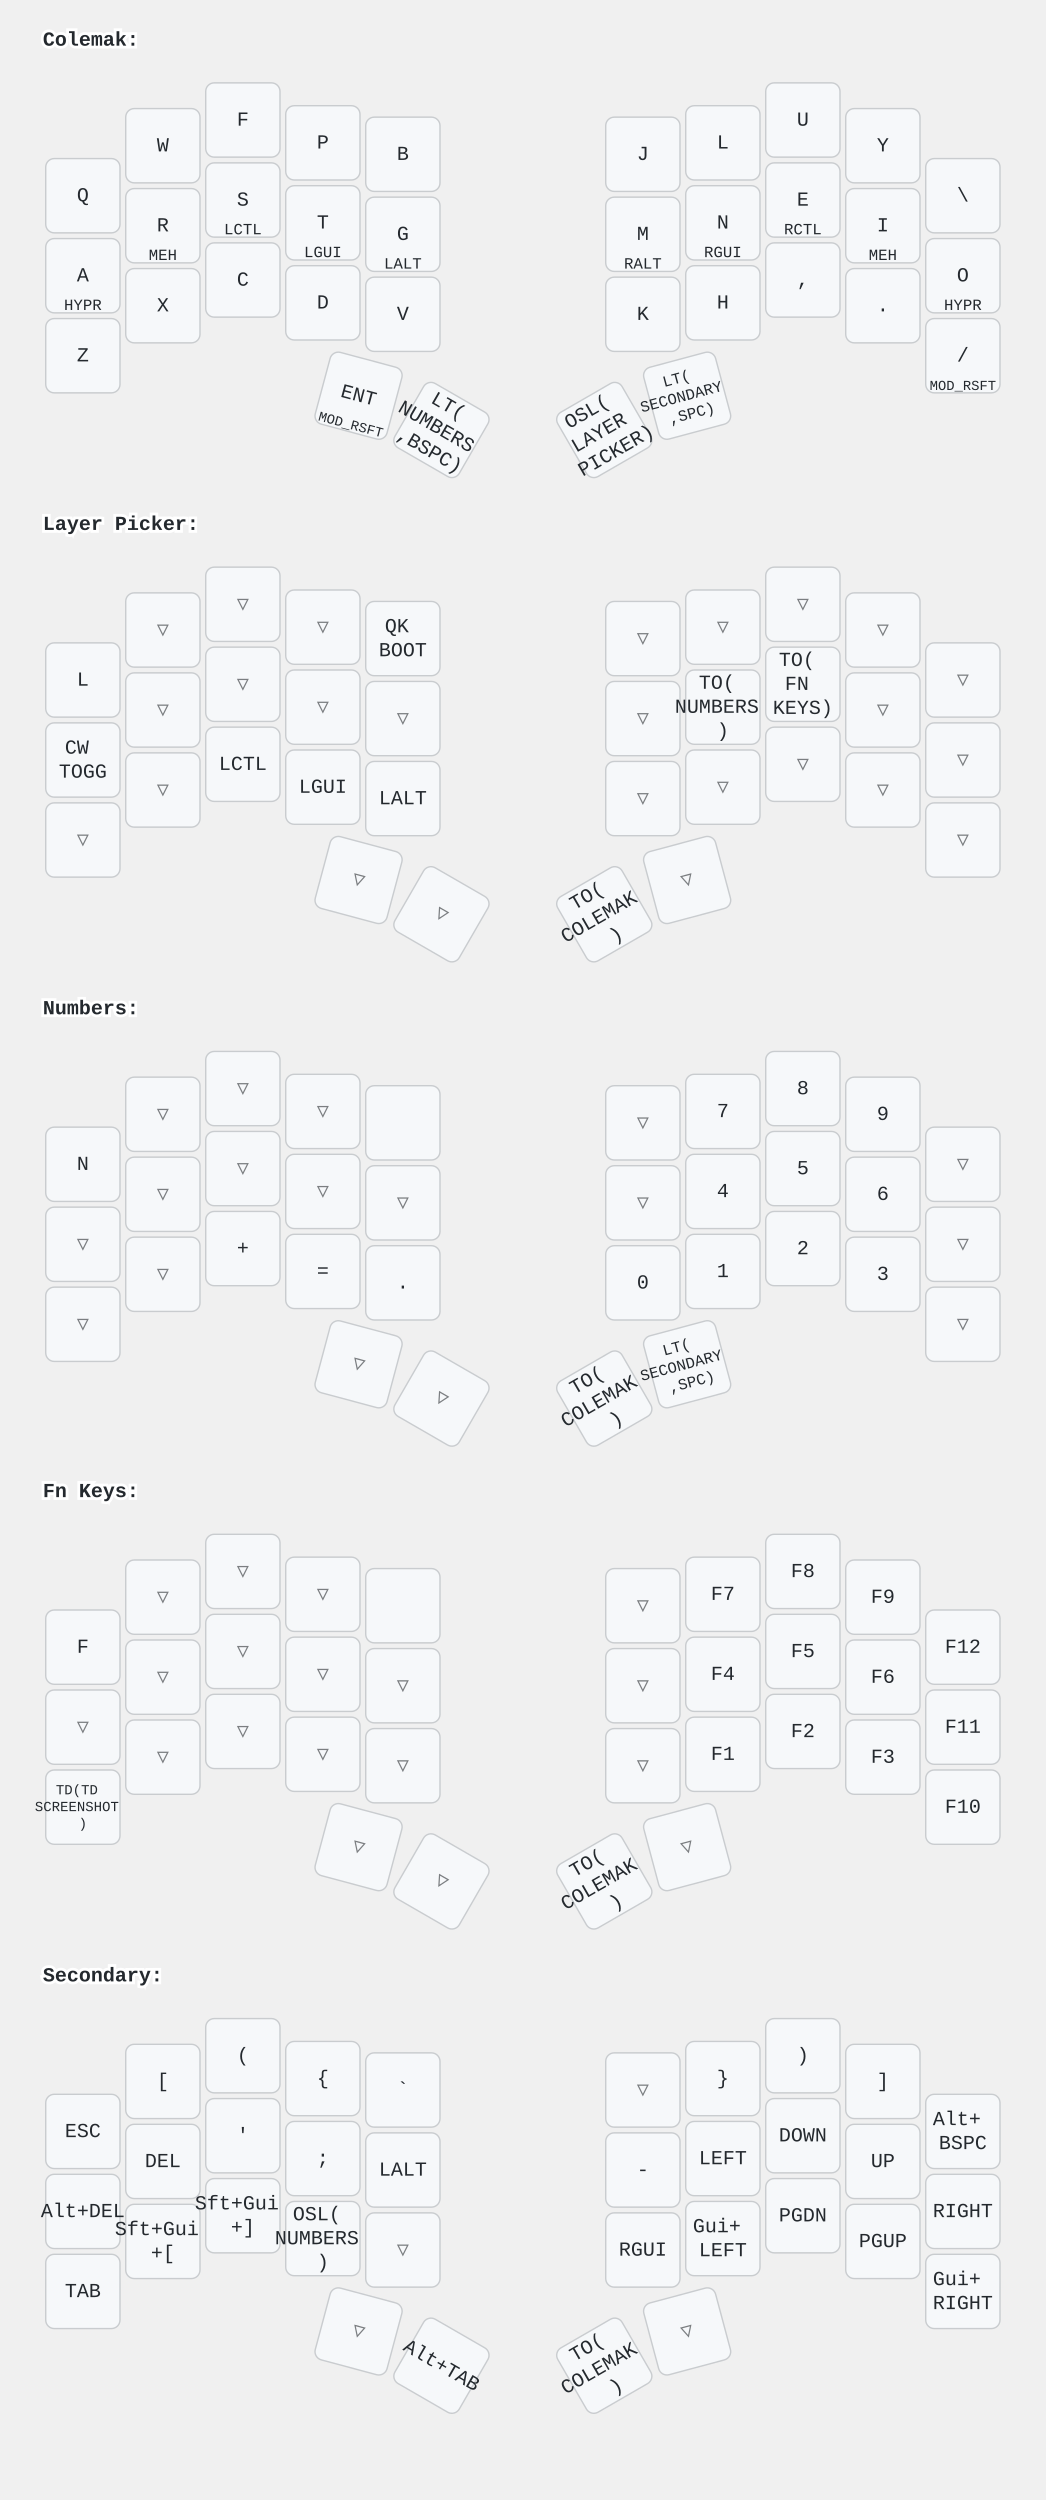
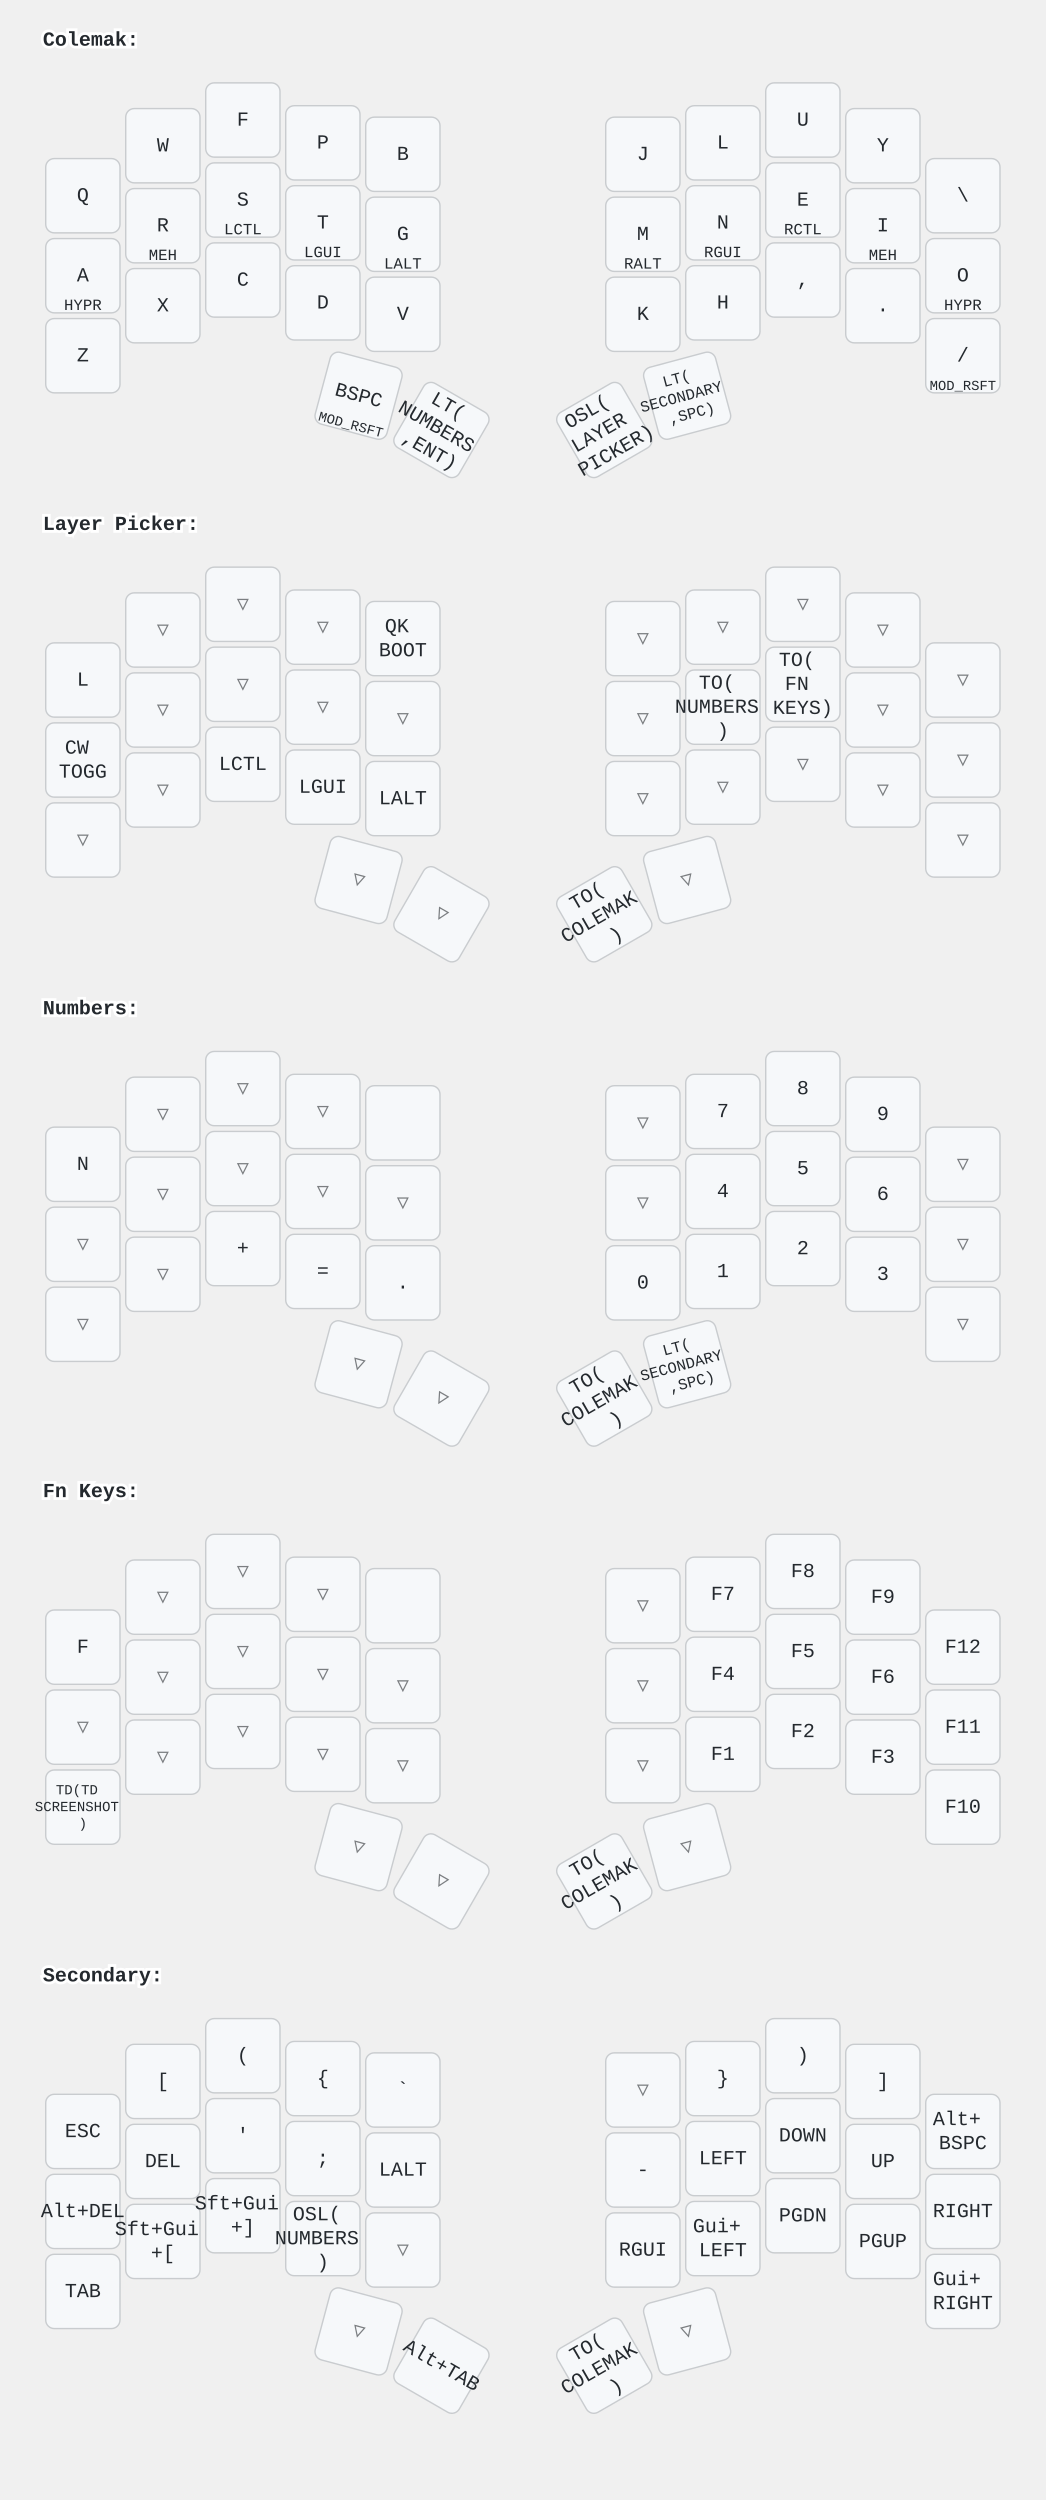
<svg xmlns="http://www.w3.org/2000/svg" width="732" height="1750" viewBox="0 0 732 1750" class="keymap">
  <style>/* inherit to force styles through use tags */
svg path {
    fill: inherit;
}

/* font and background color specifications */
svg.keymap {
    font-family: SFMono-Regular,Consolas,Liberation Mono,Menlo,monospace;
    font-size: 14px;
    font-kerning: normal;
    text-rendering: optimizeLegibility;
    fill: #24292e;
}

/* default key styling */
rect.key {
    fill: #f6f8fa;
}

rect.key, rect.combo {
    stroke: #c9cccf;
    stroke-width: 1;
}

/* default key side styling, only used is draw_key_sides is set */
rect.side {
    filter: brightness(90%);
}

/* color accent for combo boxes */
rect.combo, rect.combo-separate {
    fill: #cdf;
}

/* color accent for held keys */
rect.held, rect.combo.held {
    fill: #fdd;
}

/* color accent for ghost (optional) keys */
rect.ghost, rect.combo.ghost {
    stroke-dasharray: 4, 4;
    stroke-width: 2;
}

text {
    text-anchor: middle;
    dominant-baseline: middle;
}

/* styling for layer labels */
text.label {
    font-weight: bold;
    text-anchor: start;
    stroke: white;
    stroke-width: 4;
    paint-order: stroke;
}

/* styling for optional footer */
text.footer {
    text-anchor: end;
    dominant-baseline: auto;
    stroke: white;
    stroke-width: 4;
    paint-order: stroke;
}

/* styling for combo tap, and key non-tap label text */
text.combo, text.hold, text.shifted, text.left, text.right {
    font-size: 11px;
}

text.hold {
    text-anchor: middle;
    dominant-baseline: auto;
}

text.shifted {
    text-anchor: middle;
    dominant-baseline: hanging;
}

text.left {
    text-anchor: start;
}

text.right {
    text-anchor: end;
}

text.layer-activator {
    text-decoration: underline;
}

/* styling for hold/shifted label text in combo box */
text.combo.hold, text.combo.shifted, text.combo.left, text.combo.right {
    font-size: 8px;
}

/* lighter symbol for transparent keys */
text.trans {
    fill: #7b7e81;
}

/* styling for combo dendrons */
path.combo {
    stroke-width: 1;
    stroke: gray;
    fill: none;
}

/* Start Tabler Icons Cleanup */
/* cannot use height/width with glyphs */
.icon-tabler &gt; path {
    fill: inherit;
    stroke: inherit;
    stroke-width: 2;
}
/* hide tabler's default box */
.icon-tabler &gt; path[stroke="none"][fill="none"] {
    visibility: hidden;
}
/* End Tabler Icons Cleanup */
</style>
  <g transform="translate(30, 0)" class="layer-Colemak">
    <text x="0" y="28" class="label" id="Colemak">Colemak:</text>
    <g transform="translate(0, 56)">
      <g transform="translate(28, 81)" class="key keypos-0">
        <rect rx="6" ry="6" x="-26" y="-26" width="52" height="52" class="key" />
        <text x="0" y="0" class="key tap">Q</text>
      </g>
      <g transform="translate(84, 46)" class="key keypos-1">
        <rect rx="6" ry="6" x="-26" y="-26" width="52" height="52" class="key" />
        <text x="0" y="0" class="key tap">W</text>
      </g>
      <g transform="translate(140, 28)" class="key keypos-2">
        <rect rx="6" ry="6" x="-26" y="-26" width="52" height="52" class="key" />
        <text x="0" y="0" class="key tap">F</text>
      </g>
      <g transform="translate(196, 44)" class="key keypos-3">
        <rect rx="6" ry="6" x="-26" y="-26" width="52" height="52" class="key" />
        <text x="0" y="0" class="key tap">P</text>
      </g>
      <g transform="translate(252, 52)" class="key keypos-4">
        <rect rx="6" ry="6" x="-26" y="-26" width="52" height="52" class="key" />
        <text x="0" y="0" class="key tap">B</text>
      </g>
      <g transform="translate(420, 52)" class="key keypos-5">
        <rect rx="6" ry="6" x="-26" y="-26" width="52" height="52" class="key" />
        <text x="0" y="0" class="key tap">J</text>
      </g>
      <g transform="translate(476, 44)" class="key keypos-6">
        <rect rx="6" ry="6" x="-26" y="-26" width="52" height="52" class="key" />
        <text x="0" y="0" class="key tap">L</text>
      </g>
      <g transform="translate(532, 28)" class="key keypos-7">
        <rect rx="6" ry="6" x="-26" y="-26" width="52" height="52" class="key" />
        <text x="0" y="0" class="key tap">U</text>
      </g>
      <g transform="translate(588, 46)" class="key keypos-8">
        <rect rx="6" ry="6" x="-26" y="-26" width="52" height="52" class="key" />
        <text x="0" y="0" class="key tap">Y</text>
      </g>
      <g transform="translate(644, 81)" class="key keypos-9">
        <rect rx="6" ry="6" x="-26" y="-26" width="52" height="52" class="key" />
        <text x="0" y="0" class="key tap">\</text>
      </g>
      <g transform="translate(28, 137)" class="key keypos-10">
        <rect rx="6" ry="6" x="-26" y="-26" width="52" height="52" class="key" />
        <text x="0" y="0" class="key tap">A</text>
        <text x="0" y="24" class="key hold">HYPR</text>
      </g>
      <g transform="translate(84, 102)" class="key keypos-11">
        <rect rx="6" ry="6" x="-26" y="-26" width="52" height="52" class="key" />
        <text x="0" y="0" class="key tap">R</text>
        <text x="0" y="24" class="key hold">MEH</text>
      </g>
      <g transform="translate(140, 84)" class="key keypos-12">
        <rect rx="6" ry="6" x="-26" y="-26" width="52" height="52" class="key" />
        <text x="0" y="0" class="key tap">S</text>
        <text x="0" y="24" class="key hold">LCTL</text>
      </g>
      <g transform="translate(196, 100)" class="key keypos-13">
        <rect rx="6" ry="6" x="-26" y="-26" width="52" height="52" class="key" />
        <text x="0" y="0" class="key tap">T</text>
        <text x="0" y="24" class="key hold">LGUI</text>
      </g>
      <g transform="translate(252, 108)" class="key keypos-14">
        <rect rx="6" ry="6" x="-26" y="-26" width="52" height="52" class="key" />
        <text x="0" y="0" class="key tap">G</text>
        <text x="0" y="24" class="key hold">LALT</text>
      </g>
      <g transform="translate(420, 108)" class="key keypos-15">
        <rect rx="6" ry="6" x="-26" y="-26" width="52" height="52" class="key" />
        <text x="0" y="0" class="key tap">M</text>
        <text x="0" y="24" class="key hold">RALT</text>
      </g>
      <g transform="translate(476, 100)" class="key keypos-16">
        <rect rx="6" ry="6" x="-26" y="-26" width="52" height="52" class="key" />
        <text x="0" y="0" class="key tap">N</text>
        <text x="0" y="24" class="key hold">RGUI</text>
      </g>
      <g transform="translate(532, 84)" class="key keypos-17">
        <rect rx="6" ry="6" x="-26" y="-26" width="52" height="52" class="key" />
        <text x="0" y="0" class="key tap">E</text>
        <text x="0" y="24" class="key hold">RCTL</text>
      </g>
      <g transform="translate(588, 102)" class="key keypos-18">
        <rect rx="6" ry="6" x="-26" y="-26" width="52" height="52" class="key" />
        <text x="0" y="0" class="key tap">I</text>
        <text x="0" y="24" class="key hold">MEH</text>
      </g>
      <g transform="translate(644, 137)" class="key keypos-19">
        <rect rx="6" ry="6" x="-26" y="-26" width="52" height="52" class="key" />
        <text x="0" y="0" class="key tap">O</text>
        <text x="0" y="24" class="key hold">HYPR</text>
      </g>
      <g transform="translate(28, 193)" class="key keypos-20">
        <rect rx="6" ry="6" x="-26" y="-26" width="52" height="52" class="key" />
        <text x="0" y="0" class="key tap">Z</text>
      </g>
      <g transform="translate(84, 158)" class="key keypos-21">
        <rect rx="6" ry="6" x="-26" y="-26" width="52" height="52" class="key" />
        <text x="0" y="0" class="key tap">X</text>
      </g>
      <g transform="translate(140, 140)" class="key keypos-22">
        <rect rx="6" ry="6" x="-26" y="-26" width="52" height="52" class="key" />
        <text x="0" y="0" class="key tap">C</text>
      </g>
      <g transform="translate(196, 156)" class="key keypos-23">
        <rect rx="6" ry="6" x="-26" y="-26" width="52" height="52" class="key" />
        <text x="0" y="0" class="key tap">D</text>
      </g>
      <g transform="translate(252, 164)" class="key keypos-24">
        <rect rx="6" ry="6" x="-26" y="-26" width="52" height="52" class="key" />
        <text x="0" y="0" class="key tap">V</text>
      </g>
      <g transform="translate(420, 164)" class="key keypos-25">
        <rect rx="6" ry="6" x="-26" y="-26" width="52" height="52" class="key" />
        <text x="0" y="0" class="key tap">K</text>
      </g>
      <g transform="translate(476, 156)" class="key keypos-26">
        <rect rx="6" ry="6" x="-26" y="-26" width="52" height="52" class="key" />
        <text x="0" y="0" class="key tap">H</text>
      </g>
      <g transform="translate(532, 140)" class="key keypos-27">
        <rect rx="6" ry="6" x="-26" y="-26" width="52" height="52" class="key" />
        <text x="0" y="0" class="key tap">,</text>
      </g>
      <g transform="translate(588, 158)" class="key keypos-28">
        <rect rx="6" ry="6" x="-26" y="-26" width="52" height="52" class="key" />
        <text x="0" y="0" class="key tap">.</text>
      </g>
      <g transform="translate(644, 193)" class="key keypos-29">
        <rect rx="6" ry="6" x="-26" y="-26" width="52" height="52" class="key" />
        <text x="0" y="0" class="key tap">/</text>
        <text x="0" y="24" class="key hold">
          <tspan style="font-size: 88%">MOD_RSFT</tspan>
        </text>
      </g>
      <g transform="translate(221, 221) rotate(15.0)" class="key keypos-30">
        <rect rx="6" ry="6" x="-26" y="-26" width="52" height="52" class="key" />
-         <text x="0" y="0" class="key tap">ENT</text>
+         <text x="0" y="0" class="key tap">BSPC</text>
        <text x="0" y="24" class="key hold">
          <tspan style="font-size: 88%">MOD_RSFT</tspan>
        </text>
      </g>
      <g transform="translate(279, 245) rotate(30.0)" class="key keypos-31">
        <rect rx="6" ry="6" x="-26" y="-26" width="52" height="52" class="key" />
        <text x="0" y="0" class="key tap">
          <tspan x="0" dy="-1.2em">LT(</tspan>
          <tspan x="0" dy="1.2em">NUMBERS</tspan>
-           <tspan x="0" dy="1.2em">,BSPC)</tspan>
+           <tspan x="0" dy="1.2em">,ENT)</tspan>
        </text>
      </g>
      <g transform="translate(393, 245) rotate(-30.0)" class="key keypos-32">
        <rect rx="6" ry="6" x="-26" y="-26" width="52" height="52" class="key" />
        <text x="0" y="0" class="key tap">
          <tspan x="0" dy="-1.2em">OSL(</tspan>
          <tspan x="0" dy="1.2em">LAYER</tspan>
          <tspan x="0" dy="1.2em">PICKER)</tspan>
        </text>
      </g>
      <g transform="translate(451, 221) rotate(-15.0)" class="key keypos-33">
        <rect rx="6" ry="6" x="-26" y="-26" width="52" height="52" class="key" />
        <text x="0" y="0" class="key tap">
          <tspan x="0" dy="-1.2em" style="font-size: 78%">LT(</tspan>
          <tspan x="0" dy="1.2em" style="font-size: 78%">SECONDARY</tspan>
          <tspan x="0" dy="1.2em" style="font-size: 78%">,SPC)</tspan>
        </text>
      </g>
    </g>
  </g>
  <g transform="translate(30, 339)" class="layer-Layer Picker">
    <text x="0" y="28" class="label" id="Layer-Picker">Layer Picker:</text>
    <g transform="translate(0, 56)">
      <g transform="translate(28, 81)" class="key keypos-0">
        <rect rx="6" ry="6" x="-26" y="-26" width="52" height="52" class="key" />
        <text x="0" y="0" class="key tap">L</text>
      </g>
      <g transform="translate(84, 46)" class="key trans keypos-1">
        <rect rx="6" ry="6" x="-26" y="-26" width="52" height="52" class="key trans" />
        <text x="0" y="0" class="key trans tap">▽</text>
      </g>
      <g transform="translate(140, 28)" class="key trans keypos-2">
        <rect rx="6" ry="6" x="-26" y="-26" width="52" height="52" class="key trans" />
        <text x="0" y="0" class="key trans tap">▽</text>
      </g>
      <g transform="translate(196, 44)" class="key trans keypos-3">
        <rect rx="6" ry="6" x="-26" y="-26" width="52" height="52" class="key trans" />
        <text x="0" y="0" class="key trans tap">▽</text>
      </g>
      <g transform="translate(252, 52)" class="key keypos-4">
        <rect rx="6" ry="6" x="-26" y="-26" width="52" height="52" class="key" />
        <text x="0" y="0" class="key tap">
          <tspan x="0" dy="-0.6em">QK</tspan>
          <tspan x="0" dy="1.2em">BOOT</tspan>
        </text>
      </g>
      <g transform="translate(420, 52)" class="key trans keypos-5">
        <rect rx="6" ry="6" x="-26" y="-26" width="52" height="52" class="key trans" />
        <text x="0" y="0" class="key trans tap">▽</text>
      </g>
      <g transform="translate(476, 44)" class="key trans keypos-6">
        <rect rx="6" ry="6" x="-26" y="-26" width="52" height="52" class="key trans" />
        <text x="0" y="0" class="key trans tap">▽</text>
      </g>
      <g transform="translate(532, 28)" class="key trans keypos-7">
        <rect rx="6" ry="6" x="-26" y="-26" width="52" height="52" class="key trans" />
        <text x="0" y="0" class="key trans tap">▽</text>
      </g>
      <g transform="translate(588, 46)" class="key trans keypos-8">
        <rect rx="6" ry="6" x="-26" y="-26" width="52" height="52" class="key trans" />
        <text x="0" y="0" class="key trans tap">▽</text>
      </g>
      <g transform="translate(644, 81)" class="key trans keypos-9">
        <rect rx="6" ry="6" x="-26" y="-26" width="52" height="52" class="key trans" />
        <text x="0" y="0" class="key trans tap">▽</text>
      </g>
      <g transform="translate(28, 137)" class="key keypos-10">
        <rect rx="6" ry="6" x="-26" y="-26" width="52" height="52" class="key" />
        <text x="0" y="0" class="key tap">
          <tspan x="0" dy="-0.6em">CW</tspan>
          <tspan x="0" dy="1.2em">TOGG</tspan>
        </text>
      </g>
      <g transform="translate(84, 102)" class="key trans keypos-11">
        <rect rx="6" ry="6" x="-26" y="-26" width="52" height="52" class="key trans" />
        <text x="0" y="0" class="key trans tap">▽</text>
      </g>
      <g transform="translate(140, 84)" class="key trans keypos-12">
        <rect rx="6" ry="6" x="-26" y="-26" width="52" height="52" class="key trans" />
        <text x="0" y="0" class="key trans tap">▽</text>
      </g>
      <g transform="translate(196, 100)" class="key trans keypos-13">
        <rect rx="6" ry="6" x="-26" y="-26" width="52" height="52" class="key trans" />
        <text x="0" y="0" class="key trans tap">▽</text>
      </g>
      <g transform="translate(252, 108)" class="key trans keypos-14">
        <rect rx="6" ry="6" x="-26" y="-26" width="52" height="52" class="key trans" />
        <text x="0" y="0" class="key trans tap">▽</text>
      </g>
      <g transform="translate(420, 108)" class="key trans keypos-15">
        <rect rx="6" ry="6" x="-26" y="-26" width="52" height="52" class="key trans" />
        <text x="0" y="0" class="key trans tap">▽</text>
      </g>
      <g transform="translate(476, 100)" class="key keypos-16">
        <rect rx="6" ry="6" x="-26" y="-26" width="52" height="52" class="key" />
        <text x="0" y="0" class="key tap">
          <tspan x="0" dy="-1.2em">TO(</tspan>
          <tspan x="0" dy="1.2em">NUMBERS</tspan>
          <tspan x="0" dy="1.2em">)</tspan>
        </text>
      </g>
      <g transform="translate(532, 84)" class="key keypos-17">
        <rect rx="6" ry="6" x="-26" y="-26" width="52" height="52" class="key" />
        <text x="0" y="0" class="key tap">
          <tspan x="0" dy="-1.2em">TO(</tspan>
          <tspan x="0" dy="1.2em">FN</tspan>
          <tspan x="0" dy="1.2em">KEYS)</tspan>
        </text>
      </g>
      <g transform="translate(588, 102)" class="key trans keypos-18">
        <rect rx="6" ry="6" x="-26" y="-26" width="52" height="52" class="key trans" />
        <text x="0" y="0" class="key trans tap">▽</text>
      </g>
      <g transform="translate(644, 137)" class="key trans keypos-19">
        <rect rx="6" ry="6" x="-26" y="-26" width="52" height="52" class="key trans" />
        <text x="0" y="0" class="key trans tap">▽</text>
      </g>
      <g transform="translate(28, 193)" class="key trans keypos-20">
        <rect rx="6" ry="6" x="-26" y="-26" width="52" height="52" class="key trans" />
        <text x="0" y="0" class="key trans tap">▽</text>
      </g>
      <g transform="translate(84, 158)" class="key trans keypos-21">
        <rect rx="6" ry="6" x="-26" y="-26" width="52" height="52" class="key trans" />
        <text x="0" y="0" class="key trans tap">▽</text>
      </g>
      <g transform="translate(140, 140)" class="key keypos-22">
        <rect rx="6" ry="6" x="-26" y="-26" width="52" height="52" class="key" />
        <text x="0" y="0" class="key tap">LCTL</text>
      </g>
      <g transform="translate(196, 156)" class="key keypos-23">
        <rect rx="6" ry="6" x="-26" y="-26" width="52" height="52" class="key" />
        <text x="0" y="0" class="key tap">LGUI</text>
      </g>
      <g transform="translate(252, 164)" class="key keypos-24">
        <rect rx="6" ry="6" x="-26" y="-26" width="52" height="52" class="key" />
        <text x="0" y="0" class="key tap">LALT</text>
      </g>
      <g transform="translate(420, 164)" class="key trans keypos-25">
        <rect rx="6" ry="6" x="-26" y="-26" width="52" height="52" class="key trans" />
        <text x="0" y="0" class="key trans tap">▽</text>
      </g>
      <g transform="translate(476, 156)" class="key trans keypos-26">
        <rect rx="6" ry="6" x="-26" y="-26" width="52" height="52" class="key trans" />
        <text x="0" y="0" class="key trans tap">▽</text>
      </g>
      <g transform="translate(532, 140)" class="key trans keypos-27">
        <rect rx="6" ry="6" x="-26" y="-26" width="52" height="52" class="key trans" />
        <text x="0" y="0" class="key trans tap">▽</text>
      </g>
      <g transform="translate(588, 158)" class="key trans keypos-28">
        <rect rx="6" ry="6" x="-26" y="-26" width="52" height="52" class="key trans" />
        <text x="0" y="0" class="key trans tap">▽</text>
      </g>
      <g transform="translate(644, 193)" class="key trans keypos-29">
        <rect rx="6" ry="6" x="-26" y="-26" width="52" height="52" class="key trans" />
        <text x="0" y="0" class="key trans tap">▽</text>
      </g>
      <g transform="translate(221, 221) rotate(15.0)" class="key trans keypos-30">
        <rect rx="6" ry="6" x="-26" y="-26" width="52" height="52" class="key trans" />
        <text x="0" y="0" class="key trans tap">▽</text>
      </g>
      <g transform="translate(279, 245) rotate(30.0)" class="key trans keypos-31">
        <rect rx="6" ry="6" x="-26" y="-26" width="52" height="52" class="key trans" />
        <text x="0" y="0" class="key trans tap">▽</text>
      </g>
      <g transform="translate(393, 245) rotate(-30.0)" class="key keypos-32">
        <rect rx="6" ry="6" x="-26" y="-26" width="52" height="52" class="key" />
        <text x="0" y="0" class="key tap">
          <tspan x="0" dy="-1.2em">TO(</tspan>
          <tspan x="0" dy="1.2em">COLEMAK</tspan>
          <tspan x="0" dy="1.2em">)</tspan>
        </text>
      </g>
      <g transform="translate(451, 221) rotate(-15.0)" class="key trans keypos-33">
        <rect rx="6" ry="6" x="-26" y="-26" width="52" height="52" class="key trans" />
        <text x="0" y="0" class="key trans tap">▽</text>
      </g>
    </g>
  </g>
  <g transform="translate(30, 678)" class="layer-Numbers">
    <text x="0" y="28" class="label" id="Numbers">Numbers:</text>
    <g transform="translate(0, 56)">
      <g transform="translate(28, 81)" class="key keypos-0">
        <rect rx="6" ry="6" x="-26" y="-26" width="52" height="52" class="key" />
        <text x="0" y="0" class="key tap">N</text>
      </g>
      <g transform="translate(84, 46)" class="key trans keypos-1">
        <rect rx="6" ry="6" x="-26" y="-26" width="52" height="52" class="key trans" />
        <text x="0" y="0" class="key trans tap">▽</text>
      </g>
      <g transform="translate(140, 28)" class="key trans keypos-2">
        <rect rx="6" ry="6" x="-26" y="-26" width="52" height="52" class="key trans" />
        <text x="0" y="0" class="key trans tap">▽</text>
      </g>
      <g transform="translate(196, 44)" class="key trans keypos-3">
        <rect rx="6" ry="6" x="-26" y="-26" width="52" height="52" class="key trans" />
        <text x="0" y="0" class="key trans tap">▽</text>
      </g>
      <g transform="translate(252, 52)" class="key keypos-4">
        <rect rx="6" ry="6" x="-26" y="-26" width="52" height="52" class="key" />
      </g>
      <g transform="translate(420, 52)" class="key trans keypos-5">
        <rect rx="6" ry="6" x="-26" y="-26" width="52" height="52" class="key trans" />
        <text x="0" y="0" class="key trans tap">▽</text>
      </g>
      <g transform="translate(476, 44)" class="key keypos-6">
        <rect rx="6" ry="6" x="-26" y="-26" width="52" height="52" class="key" />
        <text x="0" y="0" class="key tap">7</text>
      </g>
      <g transform="translate(532, 28)" class="key keypos-7">
        <rect rx="6" ry="6" x="-26" y="-26" width="52" height="52" class="key" />
        <text x="0" y="0" class="key tap">8</text>
      </g>
      <g transform="translate(588, 46)" class="key keypos-8">
        <rect rx="6" ry="6" x="-26" y="-26" width="52" height="52" class="key" />
        <text x="0" y="0" class="key tap">9</text>
      </g>
      <g transform="translate(644, 81)" class="key trans keypos-9">
        <rect rx="6" ry="6" x="-26" y="-26" width="52" height="52" class="key trans" />
        <text x="0" y="0" class="key trans tap">▽</text>
      </g>
      <g transform="translate(28, 137)" class="key trans keypos-10">
        <rect rx="6" ry="6" x="-26" y="-26" width="52" height="52" class="key trans" />
        <text x="0" y="0" class="key trans tap">▽</text>
      </g>
      <g transform="translate(84, 102)" class="key trans keypos-11">
        <rect rx="6" ry="6" x="-26" y="-26" width="52" height="52" class="key trans" />
        <text x="0" y="0" class="key trans tap">▽</text>
      </g>
      <g transform="translate(140, 84)" class="key trans keypos-12">
        <rect rx="6" ry="6" x="-26" y="-26" width="52" height="52" class="key trans" />
        <text x="0" y="0" class="key trans tap">▽</text>
      </g>
      <g transform="translate(196, 100)" class="key trans keypos-13">
        <rect rx="6" ry="6" x="-26" y="-26" width="52" height="52" class="key trans" />
        <text x="0" y="0" class="key trans tap">▽</text>
      </g>
      <g transform="translate(252, 108)" class="key trans keypos-14">
        <rect rx="6" ry="6" x="-26" y="-26" width="52" height="52" class="key trans" />
        <text x="0" y="0" class="key trans tap">▽</text>
      </g>
      <g transform="translate(420, 108)" class="key trans keypos-15">
        <rect rx="6" ry="6" x="-26" y="-26" width="52" height="52" class="key trans" />
        <text x="0" y="0" class="key trans tap">▽</text>
      </g>
      <g transform="translate(476, 100)" class="key keypos-16">
        <rect rx="6" ry="6" x="-26" y="-26" width="52" height="52" class="key" />
        <text x="0" y="0" class="key tap">4</text>
      </g>
      <g transform="translate(532, 84)" class="key keypos-17">
        <rect rx="6" ry="6" x="-26" y="-26" width="52" height="52" class="key" />
        <text x="0" y="0" class="key tap">5</text>
      </g>
      <g transform="translate(588, 102)" class="key keypos-18">
        <rect rx="6" ry="6" x="-26" y="-26" width="52" height="52" class="key" />
        <text x="0" y="0" class="key tap">6</text>
      </g>
      <g transform="translate(644, 137)" class="key trans keypos-19">
        <rect rx="6" ry="6" x="-26" y="-26" width="52" height="52" class="key trans" />
        <text x="0" y="0" class="key trans tap">▽</text>
      </g>
      <g transform="translate(28, 193)" class="key trans keypos-20">
        <rect rx="6" ry="6" x="-26" y="-26" width="52" height="52" class="key trans" />
        <text x="0" y="0" class="key trans tap">▽</text>
      </g>
      <g transform="translate(84, 158)" class="key trans keypos-21">
        <rect rx="6" ry="6" x="-26" y="-26" width="52" height="52" class="key trans" />
        <text x="0" y="0" class="key trans tap">▽</text>
      </g>
      <g transform="translate(140, 140)" class="key keypos-22">
        <rect rx="6" ry="6" x="-26" y="-26" width="52" height="52" class="key" />
        <text x="0" y="0" class="key tap">+</text>
      </g>
      <g transform="translate(196, 156)" class="key keypos-23">
        <rect rx="6" ry="6" x="-26" y="-26" width="52" height="52" class="key" />
        <text x="0" y="0" class="key tap">=</text>
      </g>
      <g transform="translate(252, 164)" class="key keypos-24">
        <rect rx="6" ry="6" x="-26" y="-26" width="52" height="52" class="key" />
        <text x="0" y="0" class="key tap">.</text>
      </g>
      <g transform="translate(420, 164)" class="key keypos-25">
        <rect rx="6" ry="6" x="-26" y="-26" width="52" height="52" class="key" />
        <text x="0" y="0" class="key tap">0</text>
      </g>
      <g transform="translate(476, 156)" class="key keypos-26">
        <rect rx="6" ry="6" x="-26" y="-26" width="52" height="52" class="key" />
        <text x="0" y="0" class="key tap">1</text>
      </g>
      <g transform="translate(532, 140)" class="key keypos-27">
        <rect rx="6" ry="6" x="-26" y="-26" width="52" height="52" class="key" />
        <text x="0" y="0" class="key tap">2</text>
      </g>
      <g transform="translate(588, 158)" class="key keypos-28">
        <rect rx="6" ry="6" x="-26" y="-26" width="52" height="52" class="key" />
        <text x="0" y="0" class="key tap">3</text>
      </g>
      <g transform="translate(644, 193)" class="key trans keypos-29">
        <rect rx="6" ry="6" x="-26" y="-26" width="52" height="52" class="key trans" />
        <text x="0" y="0" class="key trans tap">▽</text>
      </g>
      <g transform="translate(221, 221) rotate(15.0)" class="key trans keypos-30">
        <rect rx="6" ry="6" x="-26" y="-26" width="52" height="52" class="key trans" />
        <text x="0" y="0" class="key trans tap">▽</text>
      </g>
      <g transform="translate(279, 245) rotate(30.0)" class="key trans keypos-31">
        <rect rx="6" ry="6" x="-26" y="-26" width="52" height="52" class="key trans" />
        <text x="0" y="0" class="key trans tap">▽</text>
      </g>
      <g transform="translate(393, 245) rotate(-30.0)" class="key keypos-32">
        <rect rx="6" ry="6" x="-26" y="-26" width="52" height="52" class="key" />
        <text x="0" y="0" class="key tap">
          <tspan x="0" dy="-1.2em">TO(</tspan>
          <tspan x="0" dy="1.2em">COLEMAK</tspan>
          <tspan x="0" dy="1.2em">)</tspan>
        </text>
      </g>
      <g transform="translate(451, 221) rotate(-15.0)" class="key keypos-33">
        <rect rx="6" ry="6" x="-26" y="-26" width="52" height="52" class="key" />
        <text x="0" y="0" class="key tap">
          <tspan x="0" dy="-1.2em" style="font-size: 78%">LT(</tspan>
          <tspan x="0" dy="1.2em" style="font-size: 78%">SECONDARY</tspan>
          <tspan x="0" dy="1.2em" style="font-size: 78%">,SPC)</tspan>
        </text>
      </g>
    </g>
  </g>
  <g transform="translate(30, 1016)" class="layer-Fn Keys">
    <text x="0" y="28" class="label" id="Fn-Keys">Fn Keys:</text>
    <g transform="translate(0, 56)">
      <g transform="translate(28, 81)" class="key keypos-0">
        <rect rx="6" ry="6" x="-26" y="-26" width="52" height="52" class="key" />
        <text x="0" y="0" class="key tap">F</text>
      </g>
      <g transform="translate(84, 46)" class="key trans keypos-1">
        <rect rx="6" ry="6" x="-26" y="-26" width="52" height="52" class="key trans" />
        <text x="0" y="0" class="key trans tap">▽</text>
      </g>
      <g transform="translate(140, 28)" class="key trans keypos-2">
        <rect rx="6" ry="6" x="-26" y="-26" width="52" height="52" class="key trans" />
        <text x="0" y="0" class="key trans tap">▽</text>
      </g>
      <g transform="translate(196, 44)" class="key trans keypos-3">
        <rect rx="6" ry="6" x="-26" y="-26" width="52" height="52" class="key trans" />
        <text x="0" y="0" class="key trans tap">▽</text>
      </g>
      <g transform="translate(252, 52)" class="key keypos-4">
        <rect rx="6" ry="6" x="-26" y="-26" width="52" height="52" class="key" />
      </g>
      <g transform="translate(420, 52)" class="key trans keypos-5">
        <rect rx="6" ry="6" x="-26" y="-26" width="52" height="52" class="key trans" />
        <text x="0" y="0" class="key trans tap">▽</text>
      </g>
      <g transform="translate(476, 44)" class="key keypos-6">
        <rect rx="6" ry="6" x="-26" y="-26" width="52" height="52" class="key" />
        <text x="0" y="0" class="key tap">F7</text>
      </g>
      <g transform="translate(532, 28)" class="key keypos-7">
        <rect rx="6" ry="6" x="-26" y="-26" width="52" height="52" class="key" />
        <text x="0" y="0" class="key tap">F8</text>
      </g>
      <g transform="translate(588, 46)" class="key keypos-8">
        <rect rx="6" ry="6" x="-26" y="-26" width="52" height="52" class="key" />
        <text x="0" y="0" class="key tap">F9</text>
      </g>
      <g transform="translate(644, 81)" class="key keypos-9">
        <rect rx="6" ry="6" x="-26" y="-26" width="52" height="52" class="key" />
        <text x="0" y="0" class="key tap">F12</text>
      </g>
      <g transform="translate(28, 137)" class="key trans keypos-10">
        <rect rx="6" ry="6" x="-26" y="-26" width="52" height="52" class="key trans" />
        <text x="0" y="0" class="key trans tap">▽</text>
      </g>
      <g transform="translate(84, 102)" class="key trans keypos-11">
        <rect rx="6" ry="6" x="-26" y="-26" width="52" height="52" class="key trans" />
        <text x="0" y="0" class="key trans tap">▽</text>
      </g>
      <g transform="translate(140, 84)" class="key trans keypos-12">
        <rect rx="6" ry="6" x="-26" y="-26" width="52" height="52" class="key trans" />
        <text x="0" y="0" class="key trans tap">▽</text>
      </g>
      <g transform="translate(196, 100)" class="key trans keypos-13">
        <rect rx="6" ry="6" x="-26" y="-26" width="52" height="52" class="key trans" />
        <text x="0" y="0" class="key trans tap">▽</text>
      </g>
      <g transform="translate(252, 108)" class="key trans keypos-14">
        <rect rx="6" ry="6" x="-26" y="-26" width="52" height="52" class="key trans" />
        <text x="0" y="0" class="key trans tap">▽</text>
      </g>
      <g transform="translate(420, 108)" class="key trans keypos-15">
        <rect rx="6" ry="6" x="-26" y="-26" width="52" height="52" class="key trans" />
        <text x="0" y="0" class="key trans tap">▽</text>
      </g>
      <g transform="translate(476, 100)" class="key keypos-16">
        <rect rx="6" ry="6" x="-26" y="-26" width="52" height="52" class="key" />
        <text x="0" y="0" class="key tap">F4</text>
      </g>
      <g transform="translate(532, 84)" class="key keypos-17">
        <rect rx="6" ry="6" x="-26" y="-26" width="52" height="52" class="key" />
        <text x="0" y="0" class="key tap">F5</text>
      </g>
      <g transform="translate(588, 102)" class="key keypos-18">
        <rect rx="6" ry="6" x="-26" y="-26" width="52" height="52" class="key" />
        <text x="0" y="0" class="key tap">F6</text>
      </g>
      <g transform="translate(644, 137)" class="key keypos-19">
        <rect rx="6" ry="6" x="-26" y="-26" width="52" height="52" class="key" />
        <text x="0" y="0" class="key tap">F11</text>
      </g>
      <g transform="translate(28, 193)" class="key keypos-20">
        <rect rx="6" ry="6" x="-26" y="-26" width="52" height="52" class="key" />
        <text x="0" y="0" class="key tap">
          <tspan x="0" dy="-1.2em" style="font-size: 70%">TD(TD</tspan>
          <tspan x="0" dy="1.2em" style="font-size: 70%">SCREENSHOT</tspan>
          <tspan x="0" dy="1.2em" style="font-size: 70%">)</tspan>
        </text>
      </g>
      <g transform="translate(84, 158)" class="key trans keypos-21">
        <rect rx="6" ry="6" x="-26" y="-26" width="52" height="52" class="key trans" />
        <text x="0" y="0" class="key trans tap">▽</text>
      </g>
      <g transform="translate(140, 140)" class="key trans keypos-22">
        <rect rx="6" ry="6" x="-26" y="-26" width="52" height="52" class="key trans" />
        <text x="0" y="0" class="key trans tap">▽</text>
      </g>
      <g transform="translate(196, 156)" class="key trans keypos-23">
        <rect rx="6" ry="6" x="-26" y="-26" width="52" height="52" class="key trans" />
        <text x="0" y="0" class="key trans tap">▽</text>
      </g>
      <g transform="translate(252, 164)" class="key trans keypos-24">
        <rect rx="6" ry="6" x="-26" y="-26" width="52" height="52" class="key trans" />
        <text x="0" y="0" class="key trans tap">▽</text>
      </g>
      <g transform="translate(420, 164)" class="key trans keypos-25">
        <rect rx="6" ry="6" x="-26" y="-26" width="52" height="52" class="key trans" />
        <text x="0" y="0" class="key trans tap">▽</text>
      </g>
      <g transform="translate(476, 156)" class="key keypos-26">
        <rect rx="6" ry="6" x="-26" y="-26" width="52" height="52" class="key" />
        <text x="0" y="0" class="key tap">F1</text>
      </g>
      <g transform="translate(532, 140)" class="key keypos-27">
        <rect rx="6" ry="6" x="-26" y="-26" width="52" height="52" class="key" />
        <text x="0" y="0" class="key tap">F2</text>
      </g>
      <g transform="translate(588, 158)" class="key keypos-28">
        <rect rx="6" ry="6" x="-26" y="-26" width="52" height="52" class="key" />
        <text x="0" y="0" class="key tap">F3</text>
      </g>
      <g transform="translate(644, 193)" class="key keypos-29">
        <rect rx="6" ry="6" x="-26" y="-26" width="52" height="52" class="key" />
        <text x="0" y="0" class="key tap">F10</text>
      </g>
      <g transform="translate(221, 221) rotate(15.0)" class="key trans keypos-30">
        <rect rx="6" ry="6" x="-26" y="-26" width="52" height="52" class="key trans" />
        <text x="0" y="0" class="key trans tap">▽</text>
      </g>
      <g transform="translate(279, 245) rotate(30.0)" class="key trans keypos-31">
        <rect rx="6" ry="6" x="-26" y="-26" width="52" height="52" class="key trans" />
        <text x="0" y="0" class="key trans tap">▽</text>
      </g>
      <g transform="translate(393, 245) rotate(-30.0)" class="key keypos-32">
        <rect rx="6" ry="6" x="-26" y="-26" width="52" height="52" class="key" />
        <text x="0" y="0" class="key tap">
          <tspan x="0" dy="-1.2em">TO(</tspan>
          <tspan x="0" dy="1.2em">COLEMAK</tspan>
          <tspan x="0" dy="1.2em">)</tspan>
        </text>
      </g>
      <g transform="translate(451, 221) rotate(-15.0)" class="key trans keypos-33">
        <rect rx="6" ry="6" x="-26" y="-26" width="52" height="52" class="key trans" />
        <text x="0" y="0" class="key trans tap">▽</text>
      </g>
    </g>
  </g>
  <g transform="translate(30, 1355)" class="layer-Secondary">
    <text x="0" y="28" class="label" id="Secondary">Secondary:</text>
    <g transform="translate(0, 56)">
      <g transform="translate(28, 81)" class="key keypos-0">
        <rect rx="6" ry="6" x="-26" y="-26" width="52" height="52" class="key" />
        <text x="0" y="0" class="key tap">ESC</text>
      </g>
      <g transform="translate(84, 46)" class="key keypos-1">
        <rect rx="6" ry="6" x="-26" y="-26" width="52" height="52" class="key" />
        <text x="0" y="0" class="key tap">[</text>
      </g>
      <g transform="translate(140, 28)" class="key keypos-2">
        <rect rx="6" ry="6" x="-26" y="-26" width="52" height="52" class="key" />
        <text x="0" y="0" class="key tap">(</text>
      </g>
      <g transform="translate(196, 44)" class="key keypos-3">
        <rect rx="6" ry="6" x="-26" y="-26" width="52" height="52" class="key" />
        <text x="0" y="0" class="key tap">{</text>
      </g>
      <g transform="translate(252, 52)" class="key keypos-4">
        <rect rx="6" ry="6" x="-26" y="-26" width="52" height="52" class="key" />
        <text x="0" y="0" class="key tap">`</text>
      </g>
      <g transform="translate(420, 52)" class="key trans keypos-5">
        <rect rx="6" ry="6" x="-26" y="-26" width="52" height="52" class="key trans" />
        <text x="0" y="0" class="key trans tap">▽</text>
      </g>
      <g transform="translate(476, 44)" class="key keypos-6">
        <rect rx="6" ry="6" x="-26" y="-26" width="52" height="52" class="key" />
        <text x="0" y="0" class="key tap">}</text>
      </g>
      <g transform="translate(532, 28)" class="key keypos-7">
        <rect rx="6" ry="6" x="-26" y="-26" width="52" height="52" class="key" />
        <text x="0" y="0" class="key tap">)</text>
      </g>
      <g transform="translate(588, 46)" class="key keypos-8">
        <rect rx="6" ry="6" x="-26" y="-26" width="52" height="52" class="key" />
        <text x="0" y="0" class="key tap">]</text>
      </g>
      <g transform="translate(644, 81)" class="key keypos-9">
        <rect rx="6" ry="6" x="-26" y="-26" width="52" height="52" class="key" />
        <text x="0" y="0" class="key tap">
          <tspan x="0" dy="-0.6em">Alt+</tspan>
          <tspan x="0" dy="1.2em">BSPC</tspan>
        </text>
      </g>
      <g transform="translate(28, 137)" class="key keypos-10">
        <rect rx="6" ry="6" x="-26" y="-26" width="52" height="52" class="key" />
        <text x="0" y="0" class="key tap">Alt+DEL</text>
      </g>
      <g transform="translate(84, 102)" class="key keypos-11">
        <rect rx="6" ry="6" x="-26" y="-26" width="52" height="52" class="key" />
        <text x="0" y="0" class="key tap">DEL</text>
      </g>
      <g transform="translate(140, 84)" class="key keypos-12">
        <rect rx="6" ry="6" x="-26" y="-26" width="52" height="52" class="key" />
        <text x="0" y="0" class="key tap">'</text>
      </g>
      <g transform="translate(196, 100)" class="key keypos-13">
        <rect rx="6" ry="6" x="-26" y="-26" width="52" height="52" class="key" />
        <text x="0" y="0" class="key tap">;</text>
      </g>
      <g transform="translate(252, 108)" class="key keypos-14">
        <rect rx="6" ry="6" x="-26" y="-26" width="52" height="52" class="key" />
        <text x="0" y="0" class="key tap">LALT</text>
      </g>
      <g transform="translate(420, 108)" class="key keypos-15">
        <rect rx="6" ry="6" x="-26" y="-26" width="52" height="52" class="key" />
        <text x="0" y="0" class="key tap">-</text>
      </g>
      <g transform="translate(476, 100)" class="key keypos-16">
        <rect rx="6" ry="6" x="-26" y="-26" width="52" height="52" class="key" />
        <text x="0" y="0" class="key tap">LEFT</text>
      </g>
      <g transform="translate(532, 84)" class="key keypos-17">
        <rect rx="6" ry="6" x="-26" y="-26" width="52" height="52" class="key" />
        <text x="0" y="0" class="key tap">DOWN</text>
      </g>
      <g transform="translate(588, 102)" class="key keypos-18">
        <rect rx="6" ry="6" x="-26" y="-26" width="52" height="52" class="key" />
        <text x="0" y="0" class="key tap">UP</text>
      </g>
      <g transform="translate(644, 137)" class="key keypos-19">
        <rect rx="6" ry="6" x="-26" y="-26" width="52" height="52" class="key" />
        <text x="0" y="0" class="key tap">RIGHT</text>
      </g>
      <g transform="translate(28, 193)" class="key keypos-20">
        <rect rx="6" ry="6" x="-26" y="-26" width="52" height="52" class="key" />
        <text x="0" y="0" class="key tap">TAB</text>
      </g>
      <g transform="translate(84, 158)" class="key keypos-21">
        <rect rx="6" ry="6" x="-26" y="-26" width="52" height="52" class="key" />
        <text x="0" y="0" class="key tap">
          <tspan x="0" dy="-0.6em">Sft+Gui</tspan>
          <tspan x="0" dy="1.2em">+[</tspan>
        </text>
      </g>
      <g transform="translate(140, 140)" class="key keypos-22">
        <rect rx="6" ry="6" x="-26" y="-26" width="52" height="52" class="key" />
        <text x="0" y="0" class="key tap">
          <tspan x="0" dy="-0.6em">Sft+Gui</tspan>
          <tspan x="0" dy="1.2em">+]</tspan>
        </text>
      </g>
      <g transform="translate(196, 156)" class="key keypos-23">
        <rect rx="6" ry="6" x="-26" y="-26" width="52" height="52" class="key" />
        <text x="0" y="0" class="key tap">
          <tspan x="0" dy="-1.2em">OSL(</tspan>
          <tspan x="0" dy="1.2em">NUMBERS</tspan>
          <tspan x="0" dy="1.2em">)</tspan>
        </text>
      </g>
      <g transform="translate(252, 164)" class="key trans keypos-24">
        <rect rx="6" ry="6" x="-26" y="-26" width="52" height="52" class="key trans" />
        <text x="0" y="0" class="key trans tap">▽</text>
      </g>
      <g transform="translate(420, 164)" class="key keypos-25">
        <rect rx="6" ry="6" x="-26" y="-26" width="52" height="52" class="key" />
        <text x="0" y="0" class="key tap">RGUI</text>
      </g>
      <g transform="translate(476, 156)" class="key keypos-26">
        <rect rx="6" ry="6" x="-26" y="-26" width="52" height="52" class="key" />
        <text x="0" y="0" class="key tap">
          <tspan x="0" dy="-0.6em">Gui+</tspan>
          <tspan x="0" dy="1.2em">LEFT</tspan>
        </text>
      </g>
      <g transform="translate(532, 140)" class="key keypos-27">
        <rect rx="6" ry="6" x="-26" y="-26" width="52" height="52" class="key" />
        <text x="0" y="0" class="key tap">PGDN</text>
      </g>
      <g transform="translate(588, 158)" class="key keypos-28">
        <rect rx="6" ry="6" x="-26" y="-26" width="52" height="52" class="key" />
        <text x="0" y="0" class="key tap">PGUP</text>
      </g>
      <g transform="translate(644, 193)" class="key keypos-29">
        <rect rx="6" ry="6" x="-26" y="-26" width="52" height="52" class="key" />
        <text x="0" y="0" class="key tap">
          <tspan x="0" dy="-0.6em">Gui+</tspan>
          <tspan x="0" dy="1.2em">RIGHT</tspan>
        </text>
      </g>
      <g transform="translate(221, 221) rotate(15.0)" class="key trans keypos-30">
        <rect rx="6" ry="6" x="-26" y="-26" width="52" height="52" class="key trans" />
        <text x="0" y="0" class="key trans tap">▽</text>
      </g>
      <g transform="translate(279, 245) rotate(30.0)" class="key keypos-31">
        <rect rx="6" ry="6" x="-26" y="-26" width="52" height="52" class="key" />
        <text x="0" y="0" class="key tap">Alt+TAB</text>
      </g>
      <g transform="translate(393, 245) rotate(-30.0)" class="key keypos-32">
        <rect rx="6" ry="6" x="-26" y="-26" width="52" height="52" class="key" />
        <text x="0" y="0" class="key tap">
          <tspan x="0" dy="-1.2em">TO(</tspan>
          <tspan x="0" dy="1.2em">COLEMAK</tspan>
          <tspan x="0" dy="1.2em">)</tspan>
        </text>
      </g>
      <g transform="translate(451, 221) rotate(-15.0)" class="key trans keypos-33">
        <rect rx="6" ry="6" x="-26" y="-26" width="52" height="52" class="key trans" />
        <text x="0" y="0" class="key trans tap">▽</text>
      </g>
    </g>
  </g>
</svg>
